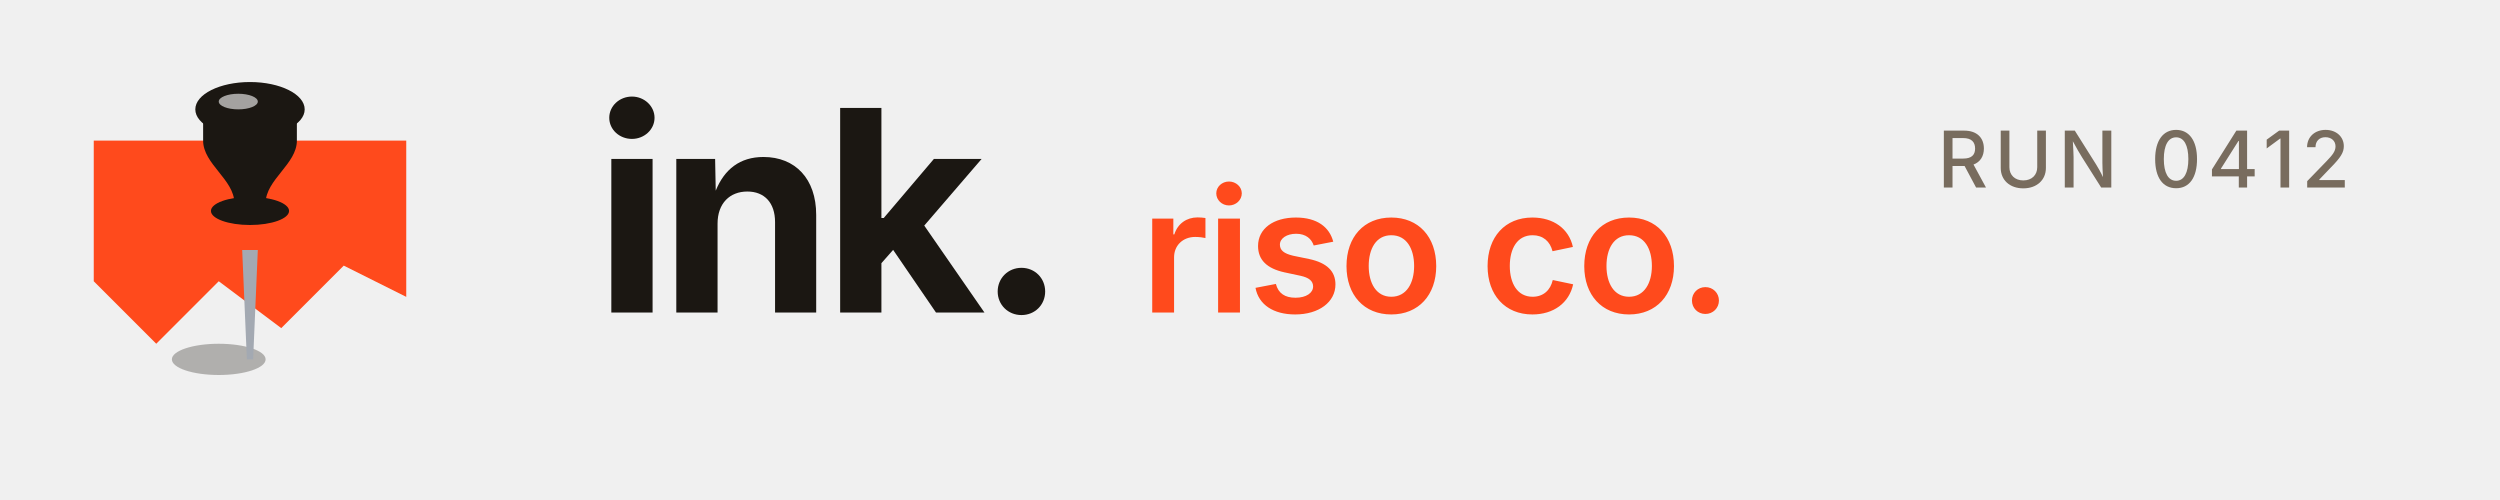
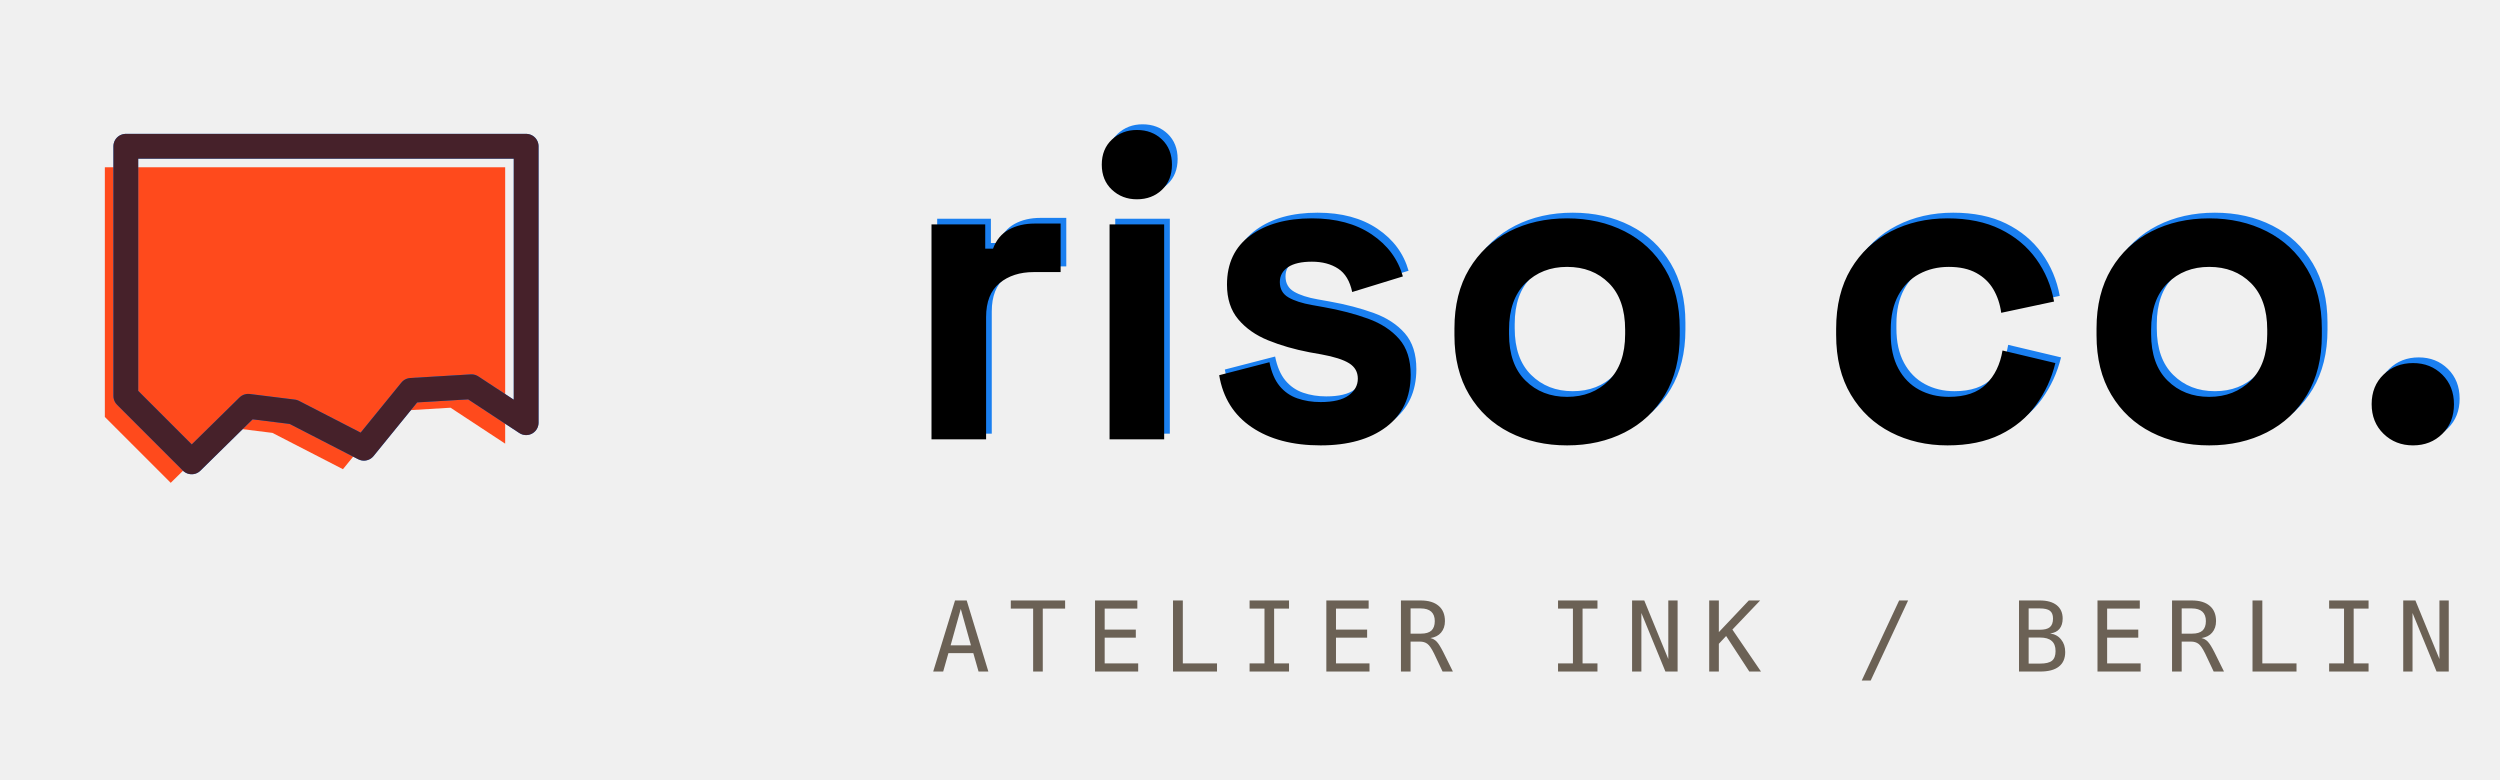
- <svg xmlns="http://www.w3.org/2000/svg" viewBox="0 0 320 64" fill="none">
-   <g transform="translate(0, 0)">
-     <path d="M12 18L52 18L52 38L44 34L36 42L28 36L20 44L12 36Z" fill="#ff4a1c" />
-     <ellipse cx="28" cy="46" rx="6" ry="2" fill="#1b1712" opacity="0.3" />
-     <path d="M31 32L33 32L32.4 46L31.6 46Z" fill="#a3a9b2" />
-     <path d="M26 14H38V18C38 21 34 23 34 26H30C30 23 26 21 26 18Z" fill="#1b1712" />
-     <ellipse cx="32" cy="14" rx="7" ry="3.5" fill="#1b1712" />
-     <ellipse cx="30.5" cy="13" rx="2.5" ry="1" fill="#ffffff" opacity="0.6" />
-     <ellipse cx="32" cy="27" rx="5" ry="1.8" fill="#1b1712" />
+ <svg xmlns="http://www.w3.org/2000/svg" viewBox="0 0 230.81 72" role="img" aria-label="Riso Co. — Atelier Ink">
+   <defs>
+     <clipPath id="lk">
+       <path d="M11 13H53V42L47.27 38.23L40.92 38.61L35.98 44.68L28.58 40.87L23.84 40.28L17.91 46.11L11 39.2Z" />
+     </clipPath>
+   </defs>
+   <g transform="translate(0 4) scale(0.88)">
+     <path d="M11 13H53V42L47.27 38.23L40.92 38.61L35.98 44.68L28.58 40.87L23.84 40.28L17.91 46.11L11 39.2Z" fill="var(--riso-a, #ff4a1c)" />
+     <path d="M11 13H53V42L47.27 38.23L40.92 38.61L35.98 44.68L28.58 40.87L23.84 40.28L17.91 46.11L11 39.2Z" transform="translate(2.2 -2.2)" fill="none" stroke="var(--riso-b, #1a7ff0)" stroke-width="2.6" stroke-linejoin="round" />
+     <g clip-path="url(#clip)">
+       <path d="M11 13H53V42L47.27 38.23L40.92 38.61L35.98 44.68L28.58 40.87L23.84 40.28L17.91 46.11L11 39.2Z" transform="translate(2.2 -2.2)" fill="none" stroke="var(--riso-overprint, #46212a)" stroke-width="2.6" stroke-linejoin="round" />
+     </g>
  </g>
-   <text x="76" y="40" font-family="system-ui, -apple-system, sans-serif" font-size="36" font-weight="700" letter-spacing="-0.04em" fill="#1b1712">ink.</text>
-   <text x="146" y="40" font-family="system-ui, -apple-system, sans-serif" font-size="22" font-weight="600" letter-spacing="-0.02em" fill="#ff4a1c">riso co.</text>
-   <text x="248" y="24" font-family="system-ui, -apple-system, sans-serif" font-size="10" font-weight="500" letter-spacing="0.08em" fill="#786c5e">RUN 0412</text>
+   <g transform="translate(86 12) scale(0.04) translate(-70 714)">
+     <path d="M70.0 0.0V-496.0H194.0V-440.0H212.0Q223.0 -470.0 248.5 -484.0Q274.0 -498.0 308.0 -498.0H368.0V-386.0H306.0Q258.0 -386.0 227.0 -360.5Q196.0 -335.0 196.0 -282.0V0.0ZM481.0 0.0V-496.0H607.0V0.0ZM544.0 -554.0Q510.0 -554.0 486.5 -576.0Q463.0 -598.0 463.0 -634.0Q463.0 -670.0 486.5 -692.0Q510.0 -714.0 544.0 -714.0Q579.0 -714.0 602.0 -692.0Q625.0 -670.0 625.0 -634.0Q625.0 -598.0 602.0 -576.0Q579.0 -554.0 544.0 -554.0ZM968.0 14.0Q871.0 14.0 809.0 -28.0Q747.0 -70.0 734.0 -148.0L850.0 -178.0Q857.0 -143.0 873.5 -123.0Q890.0 -103.0 914.5 -94.5Q939.0 -86.0 968.0 -86.0Q1012.0 -86.0 1033.0 -101.5Q1054.0 -117.0 1054.0 -140.0Q1054.0 -163.0 1034.0 -175.5Q1014.0 -188.0 970.0 -196.0L942.0 -201.0Q890.0 -211.0 847.0 -228.5Q804.0 -246.0 778.0 -277.0Q752.0 -308.0 752.0 -357.0Q752.0 -431.0 806.0 -470.5Q860.0 -510.0 948.0 -510.0Q1031.0 -510.0 1086.0 -473.0Q1141.0 -436.0 1158.0 -376.0L1041.0 -340.0Q1033.0 -378.0 1008.5 -394.0Q984.0 -410.0 948.0 -410.0Q912.0 -410.0 893.0 -397.5Q874.0 -385.0 874.0 -363.0Q874.0 -339.0 894.0 -327.5Q914.0 -316.0 948.0 -310.0L976.0 -305.0Q1032.0 -295.0 1077.5 -278.5Q1123.0 -262.0 1149.5 -231.5Q1176.0 -201.0 1176.0 -149.0Q1176.0 -71.0 1119.5 -28.5Q1063.0 14.0 968.0 14.0ZM1537.0 14.0Q1463.0 14.0 1404.0 -16.0Q1345.0 -46.0 1311.0 -103.0Q1277.0 -160.0 1277.0 -240.0V-256.0Q1277.0 -336.0 1311.0 -393.0Q1345.0 -450.0 1404.0 -480.0Q1463.0 -510.0 1537.0 -510.0Q1611.0 -510.0 1670.0 -480.0Q1729.0 -450.0 1763.0 -393.0Q1797.0 -336.0 1797.0 -256.0V-240.0Q1797.0 -160.0 1763.0 -103.0Q1729.0 -46.0 1670.0 -16.0Q1611.0 14.0 1537.0 14.0ZM1537.0 -98.0Q1595.0 -98.0 1633.0 -135.5Q1671.0 -173.0 1671.0 -243.0V-253.0Q1671.0 -323.0 1633.5 -360.5Q1596.0 -398.0 1537.0 -398.0Q1479.0 -398.0 1441.0 -360.5Q1403.0 -323.0 1403.0 -253.0V-243.0Q1403.0 -173.0 1441.0 -135.5Q1479.0 -98.0 1537.0 -98.0ZM2415.0 14.0Q2343.0 14.0 2284.5 -16.0Q2226.0 -46.0 2192.0 -103.0Q2158.0 -160.0 2158.0 -241.0V-255.0Q2158.0 -336.0 2192.0 -393.0Q2226.0 -450.0 2284.5 -480.0Q2343.0 -510.0 2415.0 -510.0Q2486.0 -510.0 2537.0 -485.0Q2588.0 -460.0 2619.5 -416.5Q2651.0 -373.0 2661.0 -318.0L2539.0 -292.0Q2535.0 -322.0 2521.0 -346.0Q2507.0 -370.0 2481.5 -384.0Q2456.0 -398.0 2418.0 -398.0Q2380.0 -398.0 2349.5 -381.5Q2319.0 -365.0 2301.5 -332.5Q2284.0 -300.0 2284.0 -253.0V-243.0Q2284.0 -196.0 2301.5 -163.5Q2319.0 -131.0 2349.5 -114.5Q2380.0 -98.0 2418.0 -98.0Q2475.0 -98.0 2504.5 -127.5Q2534.0 -157.0 2542.0 -205.0L2664.0 -176.0Q2651.0 -123.0 2619.5 -79.5Q2588.0 -36.0 2537.0 -11.0Q2486.0 14.0 2415.0 14.0ZM3019.0 14.0Q2945.0 14.0 2886.0 -16.0Q2827.0 -46.0 2793.0 -103.0Q2759.0 -160.0 2759.0 -240.0V-256.0Q2759.0 -336.0 2793.0 -393.0Q2827.0 -450.0 2886.0 -480.0Q2945.0 -510.0 3019.0 -510.0Q3093.0 -510.0 3152.0 -480.0Q3211.0 -450.0 3245.0 -393.0Q3279.0 -336.0 3279.0 -256.0V-240.0Q3279.0 -160.0 3245.0 -103.0Q3211.0 -46.0 3152.0 -16.0Q3093.0 14.0 3019.0 14.0ZM3019.0 -98.0Q3077.0 -98.0 3115.0 -135.5Q3153.0 -173.0 3153.0 -243.0V-253.0Q3153.0 -323.0 3115.5 -360.5Q3078.0 -398.0 3019.0 -398.0Q2961.0 -398.0 2923.0 -360.5Q2885.0 -323.0 2885.0 -253.0V-243.0Q2885.0 -173.0 2923.0 -135.5Q2961.0 -98.0 3019.0 -98.0ZM3489.5 14.0Q3449.0 14.0 3421.5 -12.7Q3394.0 -39.5 3394.0 -81.2Q3394.0 -123.0 3421.5 -149.5Q3449.0 -176.0 3489.5 -176.0Q3530.0 -176.0 3557.0 -149.3Q3584.0 -122.5 3584.0 -80.8Q3584.0 -39.0 3557.0 -12.5Q3530.0 14.0 3489.5 14.0Z" transform="translate(13.1 -13.1)" fill="var(--riso-b, #1a7ff0)" />
+     <path d="M70.0 0.0V-496.0H194.0V-440.0H212.0Q223.0 -470.0 248.5 -484.0Q274.0 -498.0 308.0 -498.0H368.0V-386.0H306.0Q258.0 -386.0 227.0 -360.5Q196.0 -335.0 196.0 -282.0V0.0ZM481.0 0.0V-496.0H607.0V0.0ZM544.0 -554.0Q510.0 -554.0 486.5 -576.0Q463.0 -598.0 463.0 -634.0Q463.0 -670.0 486.5 -692.0Q510.0 -714.0 544.0 -714.0Q579.0 -714.0 602.0 -692.0Q625.0 -670.0 625.0 -634.0Q625.0 -598.0 602.0 -576.0Q579.0 -554.0 544.0 -554.0ZM968.0 14.0Q871.0 14.0 809.0 -28.0Q747.0 -70.0 734.0 -148.0L850.0 -178.0Q857.0 -143.0 873.5 -123.0Q890.0 -103.0 914.5 -94.5Q939.0 -86.0 968.0 -86.0Q1012.0 -86.0 1033.0 -101.5Q1054.0 -117.0 1054.0 -140.0Q1054.0 -163.0 1034.0 -175.5Q1014.0 -188.0 970.0 -196.0L942.0 -201.0Q890.0 -211.0 847.0 -228.5Q804.0 -246.0 778.0 -277.0Q752.0 -308.0 752.0 -357.0Q752.0 -431.0 806.0 -470.5Q860.0 -510.0 948.0 -510.0Q1031.0 -510.0 1086.0 -473.0Q1141.0 -436.0 1158.0 -376.0L1041.0 -340.0Q1033.0 -378.0 1008.5 -394.0Q984.0 -410.0 948.0 -410.0Q912.0 -410.0 893.0 -397.5Q874.0 -385.0 874.0 -363.0Q874.0 -339.0 894.0 -327.5Q914.0 -316.0 948.0 -310.0L976.0 -305.0Q1032.0 -295.0 1077.5 -278.5Q1123.0 -262.0 1149.5 -231.5Q1176.0 -201.0 1176.0 -149.0Q1176.0 -71.0 1119.5 -28.5Q1063.0 14.0 968.0 14.0ZM1537.0 14.0Q1463.0 14.0 1404.0 -16.0Q1345.0 -46.0 1311.0 -103.0Q1277.0 -160.0 1277.0 -240.0V-256.0Q1277.0 -336.0 1311.0 -393.0Q1345.0 -450.0 1404.0 -480.0Q1463.0 -510.0 1537.0 -510.0Q1611.0 -510.0 1670.0 -480.0Q1729.0 -450.0 1763.0 -393.0Q1797.0 -336.0 1797.0 -256.0V-240.0Q1797.0 -160.0 1763.0 -103.0Q1729.0 -46.0 1670.0 -16.0Q1611.0 14.0 1537.0 14.0ZM1537.0 -98.0Q1595.0 -98.0 1633.0 -135.5Q1671.0 -173.0 1671.0 -243.0V-253.0Q1671.0 -323.0 1633.5 -360.5Q1596.0 -398.0 1537.0 -398.0Q1479.0 -398.0 1441.0 -360.5Q1403.0 -323.0 1403.0 -253.0V-243.0Q1403.0 -173.0 1441.0 -135.5Q1479.0 -98.0 1537.0 -98.0ZM2415.0 14.0Q2343.0 14.0 2284.5 -16.0Q2226.0 -46.0 2192.0 -103.0Q2158.0 -160.0 2158.0 -241.0V-255.0Q2158.0 -336.0 2192.0 -393.0Q2226.0 -450.0 2284.5 -480.0Q2343.0 -510.0 2415.0 -510.0Q2486.0 -510.0 2537.0 -485.0Q2588.0 -460.0 2619.5 -416.5Q2651.0 -373.0 2661.0 -318.0L2539.0 -292.0Q2535.0 -322.0 2521.0 -346.0Q2507.0 -370.0 2481.5 -384.0Q2456.0 -398.0 2418.0 -398.0Q2380.0 -398.0 2349.5 -381.5Q2319.0 -365.0 2301.5 -332.5Q2284.0 -300.0 2284.0 -253.0V-243.0Q2284.0 -196.0 2301.5 -163.5Q2319.0 -131.0 2349.5 -114.5Q2380.0 -98.0 2418.0 -98.0Q2475.0 -98.0 2504.5 -127.5Q2534.0 -157.0 2542.0 -205.0L2664.0 -176.0Q2651.0 -123.0 2619.5 -79.5Q2588.0 -36.0 2537.0 -11.0Q2486.0 14.0 2415.0 14.0ZM3019.0 14.0Q2945.0 14.0 2886.0 -16.0Q2827.0 -46.0 2793.0 -103.0Q2759.0 -160.0 2759.0 -240.0V-256.0Q2759.0 -336.0 2793.0 -393.0Q2827.0 -450.0 2886.0 -480.0Q2945.0 -510.0 3019.0 -510.0Q3093.0 -510.0 3152.0 -480.0Q3211.0 -450.0 3245.0 -393.0Q3279.0 -336.0 3279.0 -256.0V-240.0Q3279.0 -160.0 3245.0 -103.0Q3211.0 -46.0 3152.0 -16.0Q3093.0 14.0 3019.0 14.0ZM3019.0 -98.0Q3077.0 -98.0 3115.0 -135.5Q3153.0 -173.0 3153.0 -243.0V-253.0Q3153.0 -323.0 3115.5 -360.5Q3078.0 -398.0 3019.0 -398.0Q2961.0 -398.0 2923.0 -360.5Q2885.0 -323.0 2885.0 -253.0V-243.0Q2885.0 -173.0 2923.0 -135.5Q2961.0 -98.0 3019.0 -98.0ZM3489.5 14.0Q3449.0 14.0 3421.5 -12.7Q3394.0 -39.5 3394.0 -81.2Q3394.0 -123.0 3421.5 -149.5Q3449.0 -176.0 3489.5 -176.0Q3530.0 -176.0 3557.0 -149.3Q3584.0 -122.5 3584.0 -80.8Q3584.0 -39.0 3557.0 -12.5Q3530.0 14.0 3489.5 14.0Z" fill="currentColor" />
+   </g>
+   <text x="86" y="62" font-family="ui-monospace, SFMono-Regular, Menlo, monospace" font-size="9" letter-spacing="1.7" fill="var(--riso-muted, #6b6155)">ATELIER INK / BERLIN</text>
</svg>
